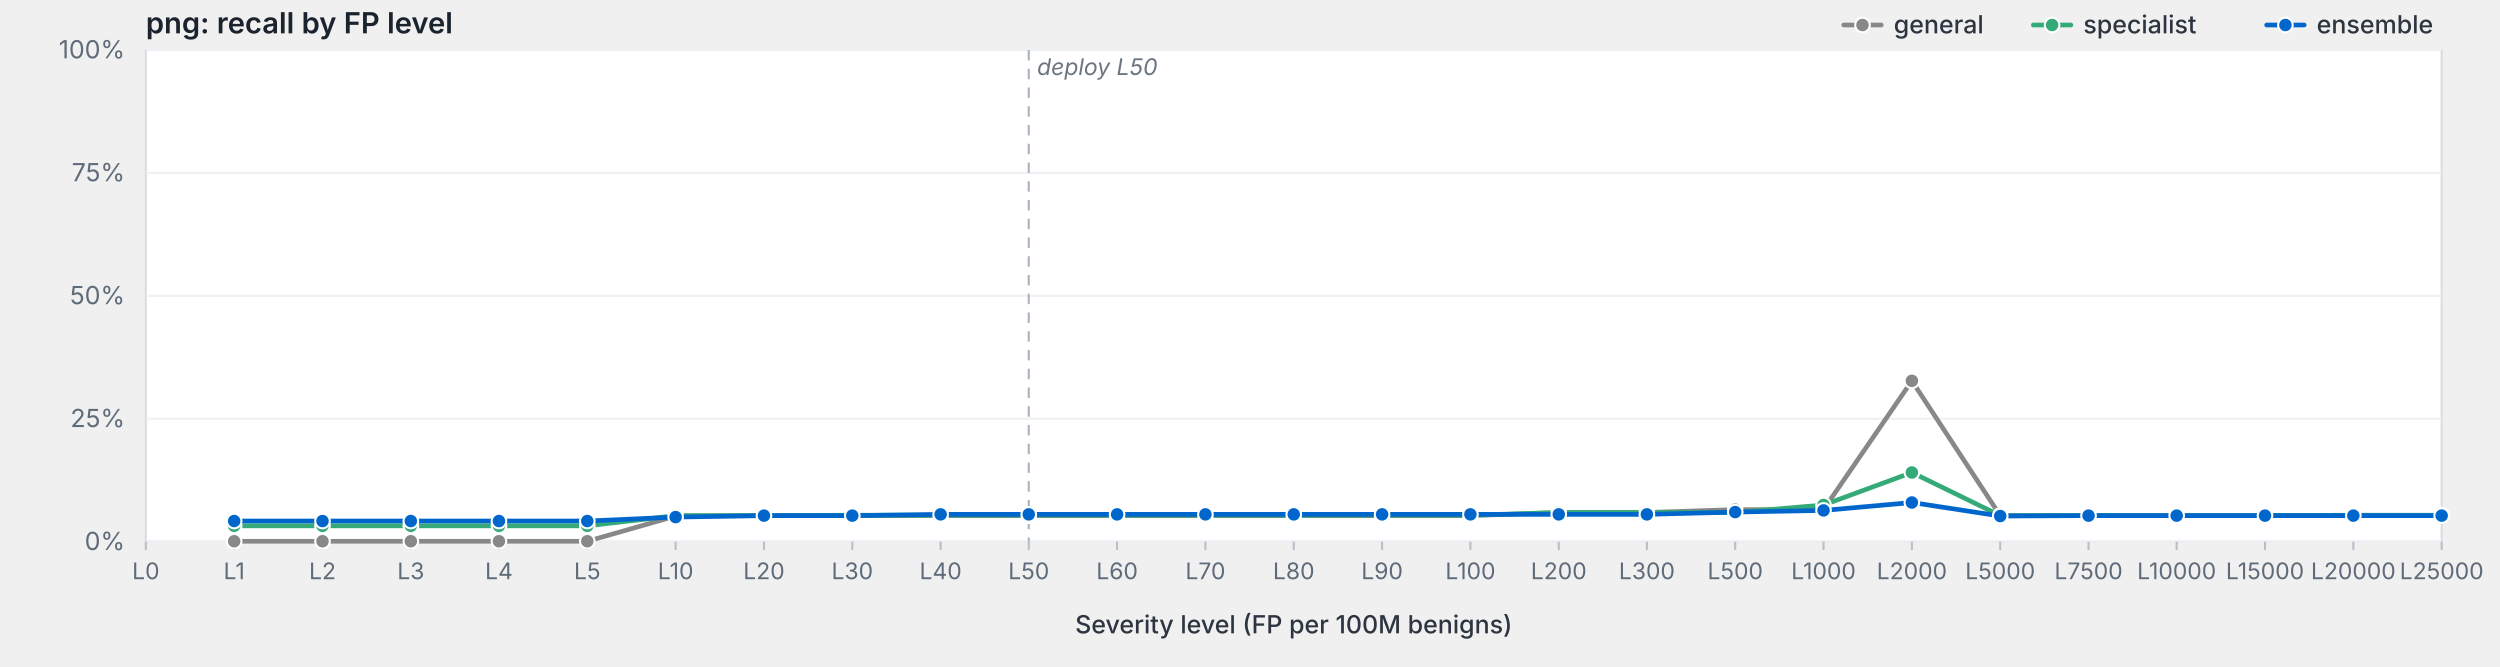
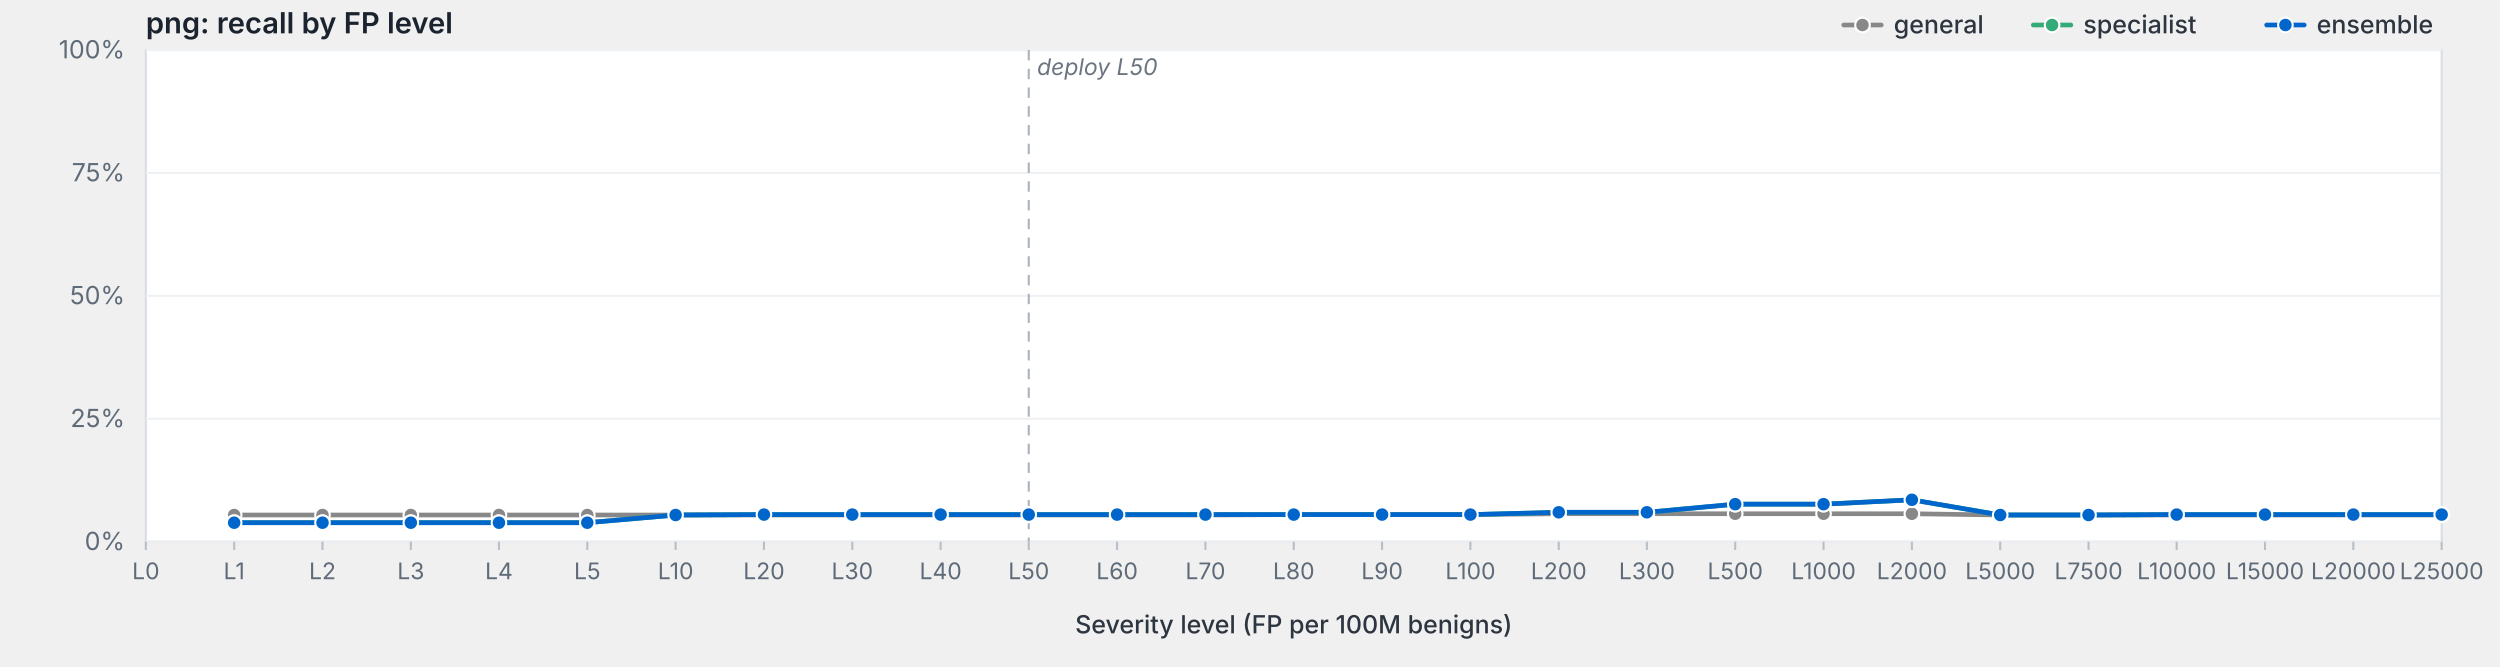
<svg xmlns="http://www.w3.org/2000/svg" viewBox="0 0 1200 320" width="1200" height="320" preserveAspectRatio="xMidYMid meet" role="img" aria-label="png: recall by FP level">
  <style>svg { background: #fdfdfd; }.frame { fill: #fff; stroke: #d8dde3; stroke-width: 1; }.grid { stroke: #eef0f3; stroke-width: 1; }.tick { stroke: #b8bfc7; stroke-width: 1; }.axis-label { fill: #5f6b78; font-family: -apple-system, BlinkMacSystemFont, "Segoe UI", system-ui, sans-serif; font-size: 12px; }.x-label { fill: #5f6b78; font-family: -apple-system, BlinkMacSystemFont, "Segoe UI", system-ui, sans-serif; font-size: 11px; }.axis-title { fill: #2d3540; font-family: -apple-system, BlinkMacSystemFont, "Segoe UI", system-ui, sans-serif; font-size: 12px; font-weight: 500; }.title { fill: #1a232e; font-family: -apple-system, BlinkMacSystemFont, "Segoe UI", system-ui, sans-serif; font-size: 14px; font-weight: 600; }.deploy-marker { stroke: #aab2bd; stroke-width: 1; stroke-dasharray: 5,4; }.deploy-label { fill: #6b7480; font-family: -apple-system, BlinkMacSystemFont, "Segoe UI", system-ui, sans-serif; font-size: 11px; font-style: italic; }.curve { fill: none; stroke-width: 2.25; stroke-linejoin: round; stroke-linecap: round; }.marker { stroke: #fff; stroke-width: 1; }.legend-text { fill: #2d3540; font-family: -apple-system, BlinkMacSystemFont, "Segoe UI", system-ui, sans-serif; font-size: 12px; font-weight: 500; }</style>
  <text class="title" x="70" y="16">png: recall by FP level</text>
  <rect class="frame" x="70" y="24" width="1102" height="236" />
  <line class="grid" x1="70" y1="260.0" x2="1172" y2="260.0" />
  <text class="axis-label" x="60" y="264.0" text-anchor="end">0%</text>
  <line class="grid" x1="70" y1="201.0" x2="1172" y2="201.0" />
  <text class="axis-label" x="60" y="205.0" text-anchor="end">25%</text>
  <line class="grid" x1="70" y1="142.0" x2="1172" y2="142.0" />
  <text class="axis-label" x="60" y="146.0" text-anchor="end">50%</text>
  <line class="grid" x1="70" y1="83.0" x2="1172" y2="83.0" />
  <text class="axis-label" x="60" y="87.0" text-anchor="end">75%</text>
  <line class="grid" x1="70" y1="24.0" x2="1172" y2="24.0" />
  <text class="axis-label" x="60" y="28.0" text-anchor="end">100%</text>
  <line class="deploy-marker" x1="493.8" y1="24" x2="493.8" y2="260" />
  <text class="deploy-label" x="497.8" y="36" text-anchor="start">deploy L50</text>
  <line class="tick" x1="70.0" y1="260" x2="70.0" y2="264" />
  <text class="x-label" x="70.0" y="278" text-anchor="middle">L0</text>
  <line class="tick" x1="112.4" y1="260" x2="112.4" y2="264" />
  <text class="x-label" x="112.4" y="278" text-anchor="middle">L1</text>
  <line class="tick" x1="154.8" y1="260" x2="154.8" y2="264" />
  <text class="x-label" x="154.8" y="278" text-anchor="middle">L2</text>
  <line class="tick" x1="197.2" y1="260" x2="197.2" y2="264" />
  <text class="x-label" x="197.2" y="278" text-anchor="middle">L3</text>
  <line class="tick" x1="239.5" y1="260" x2="239.5" y2="264" />
  <text class="x-label" x="239.5" y="278" text-anchor="middle">L4</text>
  <line class="tick" x1="281.9" y1="260" x2="281.9" y2="264" />
  <text class="x-label" x="281.9" y="278" text-anchor="middle">L5</text>
  <line class="tick" x1="324.3" y1="260" x2="324.3" y2="264" />
  <text class="x-label" x="324.3" y="278" text-anchor="middle">L10</text>
  <line class="tick" x1="366.7" y1="260" x2="366.7" y2="264" />
  <text class="x-label" x="366.7" y="278" text-anchor="middle">L20</text>
  <line class="tick" x1="409.1" y1="260" x2="409.1" y2="264" />
  <text class="x-label" x="409.1" y="278" text-anchor="middle">L30</text>
  <line class="tick" x1="451.5" y1="260" x2="451.5" y2="264" />
  <text class="x-label" x="451.5" y="278" text-anchor="middle">L40</text>
  <line class="tick" x1="493.8" y1="260" x2="493.8" y2="264" />
  <text class="x-label" x="493.8" y="278" text-anchor="middle">L50</text>
  <line class="tick" x1="536.2" y1="260" x2="536.2" y2="264" />
  <text class="x-label" x="536.2" y="278" text-anchor="middle">L60</text>
  <line class="tick" x1="578.6" y1="260" x2="578.6" y2="264" />
  <text class="x-label" x="578.6" y="278" text-anchor="middle">L70</text>
  <line class="tick" x1="621.0" y1="260" x2="621.0" y2="264" />
  <text class="x-label" x="621.0" y="278" text-anchor="middle">L80</text>
  <line class="tick" x1="663.4" y1="260" x2="663.4" y2="264" />
  <text class="x-label" x="663.4" y="278" text-anchor="middle">L90</text>
  <line class="tick" x1="705.8" y1="260" x2="705.8" y2="264" />
  <text class="x-label" x="705.8" y="278" text-anchor="middle">L100</text>
  <line class="tick" x1="748.2" y1="260" x2="748.2" y2="264" />
  <text class="x-label" x="748.2" y="278" text-anchor="middle">L200</text>
  <line class="tick" x1="790.5" y1="260" x2="790.5" y2="264" />
  <text class="x-label" x="790.5" y="278" text-anchor="middle">L300</text>
  <line class="tick" x1="832.9" y1="260" x2="832.9" y2="264" />
  <text class="x-label" x="832.9" y="278" text-anchor="middle">L500</text>
  <line class="tick" x1="875.3" y1="260" x2="875.3" y2="264" />
  <text class="x-label" x="875.3" y="278" text-anchor="middle">L1000</text>
  <line class="tick" x1="917.7" y1="260" x2="917.7" y2="264" />
  <text class="x-label" x="917.7" y="278" text-anchor="middle">L2000</text>
  <line class="tick" x1="960.1" y1="260" x2="960.1" y2="264" />
  <text class="x-label" x="960.1" y="278" text-anchor="middle">L5000</text>
  <line class="tick" x1="1002.5" y1="260" x2="1002.5" y2="264" />
  <text class="x-label" x="1002.5" y="278" text-anchor="middle">L7500</text>
  <line class="tick" x1="1044.8" y1="260" x2="1044.8" y2="264" />
  <text class="x-label" x="1044.8" y="278" text-anchor="middle">L10000</text>
  <line class="tick" x1="1087.2" y1="260" x2="1087.2" y2="264" />
  <text class="x-label" x="1087.2" y="278" text-anchor="middle">L15000</text>
  <line class="tick" x1="1129.6" y1="260" x2="1129.6" y2="264" />
  <text class="x-label" x="1129.6" y="278" text-anchor="middle">L20000</text>
  <line class="tick" x1="1172.0" y1="260" x2="1172.0" y2="264" />
  <text class="x-label" x="1172.0" y="278" text-anchor="middle">L25000</text>
  <text class="axis-title" x="621.0" y="304" text-anchor="middle">Severity level (FP per 100M benigns)</text>
-   <path class="curve" d="M112.4,259.8 L154.8,259.8 L197.2,259.8 L239.5,259.8 L281.9,259.8 L324.3,247.7 L366.7,247.5 L409.1,247.5 L451.5,247.5 L493.8,247.5 L536.2,247.5 L578.6,247.5 L621.0,247.5 L663.4,247.5 L705.8,247.5 L748.2,246.0 L790.5,246.0 L832.9,244.6 L875.3,244.6 L917.7,182.8 L960.1,247.5 L1002.5,247.5 L1044.8,247.5 L1087.2,247.5 L1129.6,247.5 L1172.0,247.5" stroke="#888" />
-   <circle class="marker" cx="112.4" cy="259.8" r="3.5" fill="#888" />
-   <circle class="marker" cx="154.8" cy="259.8" r="3.5" fill="#888" />
-   <circle class="marker" cx="197.2" cy="259.8" r="3.5" fill="#888" />
-   <circle class="marker" cx="239.5" cy="259.8" r="3.5" fill="#888" />
-   <circle class="marker" cx="281.9" cy="259.8" r="3.5" fill="#888" />
-   <circle class="marker" cx="324.3" cy="247.7" r="3.5" fill="#888" />
-   <circle class="marker" cx="366.7" cy="247.5" r="3.5" fill="#888" />
-   <circle class="marker" cx="409.1" cy="247.5" r="3.5" fill="#888" />
-   <circle class="marker" cx="451.5" cy="247.5" r="3.5" fill="#888" />
-   <circle class="marker" cx="493.8" cy="247.5" r="3.5" fill="#888" />
-   <circle class="marker" cx="536.2" cy="247.5" r="3.5" fill="#888" />
-   <circle class="marker" cx="578.6" cy="247.5" r="3.5" fill="#888" />
-   <circle class="marker" cx="621.0" cy="247.5" r="3.5" fill="#888" />
-   <circle class="marker" cx="663.4" cy="247.5" r="3.5" fill="#888" />
-   <circle class="marker" cx="705.8" cy="247.5" r="3.5" fill="#888" />
-   <circle class="marker" cx="748.2" cy="246.0" r="3.5" fill="#888" />
-   <circle class="marker" cx="790.5" cy="246.0" r="3.5" fill="#888" />
-   <circle class="marker" cx="832.9" cy="244.6" r="3.5" fill="#888" />
-   <circle class="marker" cx="875.3" cy="244.6" r="3.5" fill="#888" />
-   <circle class="marker" cx="917.7" cy="182.8" r="3.5" fill="#888" />
-   <circle class="marker" cx="960.1" cy="247.5" r="3.5" fill="#888" />
-   <circle class="marker" cx="1002.5" cy="247.5" r="3.5" fill="#888" />
-   <circle class="marker" cx="1044.8" cy="247.5" r="3.5" fill="#888" />
-   <circle class="marker" cx="1087.2" cy="247.5" r="3.5" fill="#888" />
-   <circle class="marker" cx="1129.6" cy="247.5" r="3.5" fill="#888" />
-   <circle class="marker" cx="1172.0" cy="247.5" r="3.5" fill="#888" />
-   <path class="curve" d="M112.4,252.4 L154.8,252.4 L197.2,252.4 L239.5,252.4 L281.9,252.4 L324.3,247.5 L366.7,247.5 L409.1,247.3 L451.5,247.3 L493.8,247.3 L536.2,247.3 L578.6,247.3 L621.0,247.3 L663.4,247.3 L705.8,247.3 L748.2,246.0 L790.5,246.0 L832.9,246.0 L875.3,242.4 L917.7,226.8 L960.1,247.5 L1002.5,247.5 L1044.8,247.5 L1087.2,247.5 L1129.6,247.3 L1172.0,247.3" stroke="#3a7" />
-   <circle class="marker" cx="112.4" cy="252.4" r="3.5" fill="#3a7" />
-   <circle class="marker" cx="154.8" cy="252.4" r="3.5" fill="#3a7" />
-   <circle class="marker" cx="197.2" cy="252.4" r="3.5" fill="#3a7" />
-   <circle class="marker" cx="239.5" cy="252.4" r="3.5" fill="#3a7" />
-   <circle class="marker" cx="281.9" cy="252.4" r="3.5" fill="#3a7" />
-   <circle class="marker" cx="324.3" cy="247.5" r="3.5" fill="#3a7" />
-   <circle class="marker" cx="366.7" cy="247.5" r="3.5" fill="#3a7" />
-   <circle class="marker" cx="409.1" cy="247.3" r="3.5" fill="#3a7" />
-   <circle class="marker" cx="451.5" cy="247.3" r="3.5" fill="#3a7" />
-   <circle class="marker" cx="493.8" cy="247.3" r="3.5" fill="#3a7" />
-   <circle class="marker" cx="536.2" cy="247.3" r="3.5" fill="#3a7" />
-   <circle class="marker" cx="578.6" cy="247.3" r="3.5" fill="#3a7" />
-   <circle class="marker" cx="621.0" cy="247.3" r="3.5" fill="#3a7" />
-   <circle class="marker" cx="663.4" cy="247.3" r="3.5" fill="#3a7" />
-   <circle class="marker" cx="705.8" cy="247.3" r="3.5" fill="#3a7" />
-   <circle class="marker" cx="748.2" cy="246.0" r="3.5" fill="#3a7" />
-   <circle class="marker" cx="790.5" cy="246.0" r="3.5" fill="#3a7" />
-   <circle class="marker" cx="832.9" cy="246.0" r="3.5" fill="#3a7" />
-   <circle class="marker" cx="875.3" cy="242.4" r="3.5" fill="#3a7" />
-   <circle class="marker" cx="917.7" cy="226.8" r="3.5" fill="#3a7" />
-   <circle class="marker" cx="960.1" cy="247.5" r="3.5" fill="#3a7" />
-   <circle class="marker" cx="1002.5" cy="247.5" r="3.5" fill="#3a7" />
-   <circle class="marker" cx="1044.8" cy="247.5" r="3.5" fill="#3a7" />
-   <circle class="marker" cx="1087.2" cy="247.5" r="3.5" fill="#3a7" />
-   <circle class="marker" cx="1129.6" cy="247.3" r="3.5" fill="#3a7" />
-   <circle class="marker" cx="1172.0" cy="247.3" r="3.5" fill="#3a7" />
-   <path class="curve" d="M112.4,250.1 L154.8,250.1 L197.2,250.1 L239.5,250.1 L281.9,250.1 L324.3,248.2 L366.7,247.5 L409.1,247.5 L451.5,246.9 L493.8,246.9 L536.2,246.9 L578.6,246.9 L621.0,246.9 L663.4,246.9 L705.8,246.9 L748.2,246.9 L790.5,246.9 L832.9,245.8 L875.3,245.0 L917.7,241.2 L960.1,247.7 L1002.5,247.5 L1044.8,247.5 L1087.2,247.5 L1129.6,247.5 L1172.0,247.5" stroke="#06c" />
-   <circle class="marker" cx="112.4" cy="250.1" r="3.5" fill="#06c" />
-   <circle class="marker" cx="154.8" cy="250.1" r="3.5" fill="#06c" />
-   <circle class="marker" cx="197.2" cy="250.1" r="3.5" fill="#06c" />
-   <circle class="marker" cx="239.5" cy="250.1" r="3.5" fill="#06c" />
-   <circle class="marker" cx="281.9" cy="250.1" r="3.5" fill="#06c" />
-   <circle class="marker" cx="324.3" cy="248.2" r="3.5" fill="#06c" />
-   <circle class="marker" cx="366.7" cy="247.5" r="3.5" fill="#06c" />
-   <circle class="marker" cx="409.1" cy="247.5" r="3.5" fill="#06c" />
-   <circle class="marker" cx="451.5" cy="246.9" r="3.5" fill="#06c" />
-   <circle class="marker" cx="493.8" cy="246.9" r="3.5" fill="#06c" />
-   <circle class="marker" cx="536.2" cy="246.9" r="3.5" fill="#06c" />
-   <circle class="marker" cx="578.6" cy="246.9" r="3.5" fill="#06c" />
-   <circle class="marker" cx="621.0" cy="246.9" r="3.5" fill="#06c" />
-   <circle class="marker" cx="663.4" cy="246.9" r="3.5" fill="#06c" />
-   <circle class="marker" cx="705.8" cy="246.9" r="3.5" fill="#06c" />
-   <circle class="marker" cx="748.2" cy="246.9" r="3.5" fill="#06c" />
-   <circle class="marker" cx="790.5" cy="246.9" r="3.5" fill="#06c" />
-   <circle class="marker" cx="832.9" cy="245.8" r="3.5" fill="#06c" />
-   <circle class="marker" cx="875.3" cy="245.0" r="3.5" fill="#06c" />
-   <circle class="marker" cx="917.7" cy="241.2" r="3.5" fill="#06c" />
-   <circle class="marker" cx="960.1" cy="247.7" r="3.5" fill="#06c" />
-   <circle class="marker" cx="1002.5" cy="247.5" r="3.5" fill="#06c" />
-   <circle class="marker" cx="1044.8" cy="247.5" r="3.5" fill="#06c" />
-   <circle class="marker" cx="1087.2" cy="247.5" r="3.5" fill="#06c" />
-   <circle class="marker" cx="1129.6" cy="247.5" r="3.5" fill="#06c" />
-   <circle class="marker" cx="1172.0" cy="247.5" r="3.5" fill="#06c" />
+   <path class="curve" d="M112.4,247.2 L154.8,247.2 L197.2,247.2 L239.5,247.2 L281.9,247.2 L324.3,247.2 L366.7,247.2 L409.1,247.2 L451.5,247.2 L493.8,247.2 L536.2,247.2 L578.6,247.2 L621.0,247.0 L663.4,247.0 L705.8,247.0 L748.2,246.6 L790.5,246.6 L832.9,246.6 L875.3,246.6 L917.7,246.6 L960.1,247.2 L1002.5,247.2 L1044.8,247.2 L1087.2,247.2 L1129.6,247.2 L1172.0,247.2" stroke="#888" />
+   <circle class="marker" cx="112.4" cy="247.2" r="3.5" fill="#888" />
+   <circle class="marker" cx="154.8" cy="247.2" r="3.5" fill="#888" />
+   <circle class="marker" cx="197.2" cy="247.2" r="3.5" fill="#888" />
+   <circle class="marker" cx="239.5" cy="247.2" r="3.5" fill="#888" />
+   <circle class="marker" cx="281.9" cy="247.2" r="3.5" fill="#888" />
+   <circle class="marker" cx="324.3" cy="247.2" r="3.5" fill="#888" />
+   <circle class="marker" cx="366.7" cy="247.2" r="3.5" fill="#888" />
+   <circle class="marker" cx="409.1" cy="247.2" r="3.5" fill="#888" />
+   <circle class="marker" cx="451.5" cy="247.2" r="3.5" fill="#888" />
+   <circle class="marker" cx="493.8" cy="247.2" r="3.5" fill="#888" />
+   <circle class="marker" cx="536.2" cy="247.2" r="3.5" fill="#888" />
+   <circle class="marker" cx="578.6" cy="247.2" r="3.5" fill="#888" />
+   <circle class="marker" cx="621.0" cy="247.0" r="3.5" fill="#888" />
+   <circle class="marker" cx="663.4" cy="247.0" r="3.5" fill="#888" />
+   <circle class="marker" cx="705.8" cy="247.0" r="3.5" fill="#888" />
+   <circle class="marker" cx="748.2" cy="246.6" r="3.5" fill="#888" />
+   <circle class="marker" cx="790.5" cy="246.6" r="3.5" fill="#888" />
+   <circle class="marker" cx="832.9" cy="246.6" r="3.5" fill="#888" />
+   <circle class="marker" cx="875.3" cy="246.6" r="3.5" fill="#888" />
+   <circle class="marker" cx="917.7" cy="246.6" r="3.5" fill="#888" />
+   <circle class="marker" cx="960.1" cy="247.2" r="3.5" fill="#888" />
+   <circle class="marker" cx="1002.5" cy="247.2" r="3.5" fill="#888" />
+   <circle class="marker" cx="1044.8" cy="247.2" r="3.5" fill="#888" />
+   <circle class="marker" cx="1087.2" cy="247.2" r="3.5" fill="#888" />
+   <circle class="marker" cx="1129.6" cy="247.2" r="3.5" fill="#888" />
+   <circle class="marker" cx="1172.0" cy="247.2" r="3.5" fill="#888" />
+   <path class="curve" d="M112.4,250.9 L154.8,250.9 L197.2,250.9 L239.5,250.9 L281.9,250.9 L324.3,247.2 L366.7,247.0 L409.1,247.0 L451.5,247.0 L493.8,247.0 L536.2,247.0 L578.6,247.0 L621.0,247.0 L663.4,247.0 L705.8,247.0 L748.2,245.9 L790.5,245.9 L832.9,242.0 L875.3,242.0 L917.7,239.9 L960.1,247.2 L1002.5,247.2 L1044.8,247.0 L1087.2,247.0 L1129.6,247.0 L1172.0,247.0" stroke="#3a7" />
+   <circle class="marker" cx="112.4" cy="250.9" r="3.5" fill="#3a7" />
+   <circle class="marker" cx="154.8" cy="250.9" r="3.5" fill="#3a7" />
+   <circle class="marker" cx="197.2" cy="250.9" r="3.5" fill="#3a7" />
+   <circle class="marker" cx="239.5" cy="250.9" r="3.5" fill="#3a7" />
+   <circle class="marker" cx="281.9" cy="250.9" r="3.5" fill="#3a7" />
+   <circle class="marker" cx="324.3" cy="247.2" r="3.5" fill="#3a7" />
+   <circle class="marker" cx="366.7" cy="247.0" r="3.5" fill="#3a7" />
+   <circle class="marker" cx="409.1" cy="247.0" r="3.5" fill="#3a7" />
+   <circle class="marker" cx="451.5" cy="247.0" r="3.5" fill="#3a7" />
+   <circle class="marker" cx="493.8" cy="247.0" r="3.5" fill="#3a7" />
+   <circle class="marker" cx="536.2" cy="247.0" r="3.5" fill="#3a7" />
+   <circle class="marker" cx="578.6" cy="247.0" r="3.5" fill="#3a7" />
+   <circle class="marker" cx="621.0" cy="247.0" r="3.5" fill="#3a7" />
+   <circle class="marker" cx="663.4" cy="247.0" r="3.5" fill="#3a7" />
+   <circle class="marker" cx="705.8" cy="247.0" r="3.5" fill="#3a7" />
+   <circle class="marker" cx="748.2" cy="245.9" r="3.5" fill="#3a7" />
+   <circle class="marker" cx="790.5" cy="245.9" r="3.5" fill="#3a7" />
+   <circle class="marker" cx="832.9" cy="242.0" r="3.5" fill="#3a7" />
+   <circle class="marker" cx="875.3" cy="242.0" r="3.5" fill="#3a7" />
+   <circle class="marker" cx="917.7" cy="239.9" r="3.5" fill="#3a7" />
+   <circle class="marker" cx="960.1" cy="247.2" r="3.5" fill="#3a7" />
+   <circle class="marker" cx="1002.5" cy="247.2" r="3.5" fill="#3a7" />
+   <circle class="marker" cx="1044.8" cy="247.0" r="3.5" fill="#3a7" />
+   <circle class="marker" cx="1087.2" cy="247.0" r="3.5" fill="#3a7" />
+   <circle class="marker" cx="1129.6" cy="247.0" r="3.5" fill="#3a7" />
+   <circle class="marker" cx="1172.0" cy="247.0" r="3.5" fill="#3a7" />
+   <path class="curve" d="M112.4,250.9 L154.8,250.9 L197.2,250.9 L239.5,250.9 L281.9,250.9 L324.3,247.2 L366.7,247.0 L409.1,247.0 L451.5,247.0 L493.8,247.0 L536.2,247.0 L578.6,247.0 L621.0,247.0 L663.4,247.0 L705.8,247.0 L748.2,245.9 L790.5,245.9 L832.9,242.0 L875.3,242.0 L917.7,239.9 L960.1,247.2 L1002.5,247.2 L1044.8,247.0 L1087.2,247.0 L1129.6,247.0 L1172.0,247.0" stroke="#06c" />
+   <circle class="marker" cx="112.4" cy="250.9" r="3.5" fill="#06c" />
+   <circle class="marker" cx="154.8" cy="250.9" r="3.5" fill="#06c" />
+   <circle class="marker" cx="197.2" cy="250.9" r="3.5" fill="#06c" />
+   <circle class="marker" cx="239.5" cy="250.9" r="3.5" fill="#06c" />
+   <circle class="marker" cx="281.9" cy="250.9" r="3.5" fill="#06c" />
+   <circle class="marker" cx="324.3" cy="247.2" r="3.5" fill="#06c" />
+   <circle class="marker" cx="366.7" cy="247.0" r="3.5" fill="#06c" />
+   <circle class="marker" cx="409.1" cy="247.0" r="3.5" fill="#06c" />
+   <circle class="marker" cx="451.5" cy="247.0" r="3.5" fill="#06c" />
+   <circle class="marker" cx="493.8" cy="247.0" r="3.5" fill="#06c" />
+   <circle class="marker" cx="536.2" cy="247.0" r="3.5" fill="#06c" />
+   <circle class="marker" cx="578.6" cy="247.0" r="3.5" fill="#06c" />
+   <circle class="marker" cx="621.0" cy="247.0" r="3.5" fill="#06c" />
+   <circle class="marker" cx="663.4" cy="247.0" r="3.5" fill="#06c" />
+   <circle class="marker" cx="705.8" cy="247.0" r="3.5" fill="#06c" />
+   <circle class="marker" cx="748.2" cy="245.9" r="3.5" fill="#06c" />
+   <circle class="marker" cx="790.5" cy="245.9" r="3.5" fill="#06c" />
+   <circle class="marker" cx="832.9" cy="242.0" r="3.5" fill="#06c" />
+   <circle class="marker" cx="875.3" cy="242.0" r="3.5" fill="#06c" />
+   <circle class="marker" cx="917.7" cy="239.9" r="3.5" fill="#06c" />
+   <circle class="marker" cx="960.1" cy="247.2" r="3.5" fill="#06c" />
+   <circle class="marker" cx="1002.5" cy="247.2" r="3.5" fill="#06c" />
+   <circle class="marker" cx="1044.8" cy="247.0" r="3.5" fill="#06c" />
+   <circle class="marker" cx="1087.2" cy="247.0" r="3.5" fill="#06c" />
+   <circle class="marker" cx="1129.6" cy="247.0" r="3.5" fill="#06c" />
+   <circle class="marker" cx="1172.0" cy="247.0" r="3.5" fill="#06c" />
  <line x1="1088.0" y1="12.0" x2="1106.0" y2="12.0" stroke="#06c" stroke-width="2.25" stroke-linecap="round" />
  <circle cx="1097.0" cy="12.0" r="3.5" fill="#06c" stroke="#fff" stroke-width="1" />
  <text class="legend-text" x="1112.0" y="16.0">ensemble</text>
  <line x1="976.0" y1="12.0" x2="994.0" y2="12.0" stroke="#3a7" stroke-width="2.25" stroke-linecap="round" />
  <circle cx="985.0" cy="12.0" r="3.5" fill="#3a7" stroke="#fff" stroke-width="1" />
  <text class="legend-text" x="1000.0" y="16.0">specialist</text>
  <line x1="885.0" y1="12.0" x2="903.0" y2="12.0" stroke="#888" stroke-width="2.25" stroke-linecap="round" />
  <circle cx="894.0" cy="12.0" r="3.5" fill="#888" stroke="#fff" stroke-width="1" />
  <text class="legend-text" x="909.0" y="16.0">general</text>
</svg>
